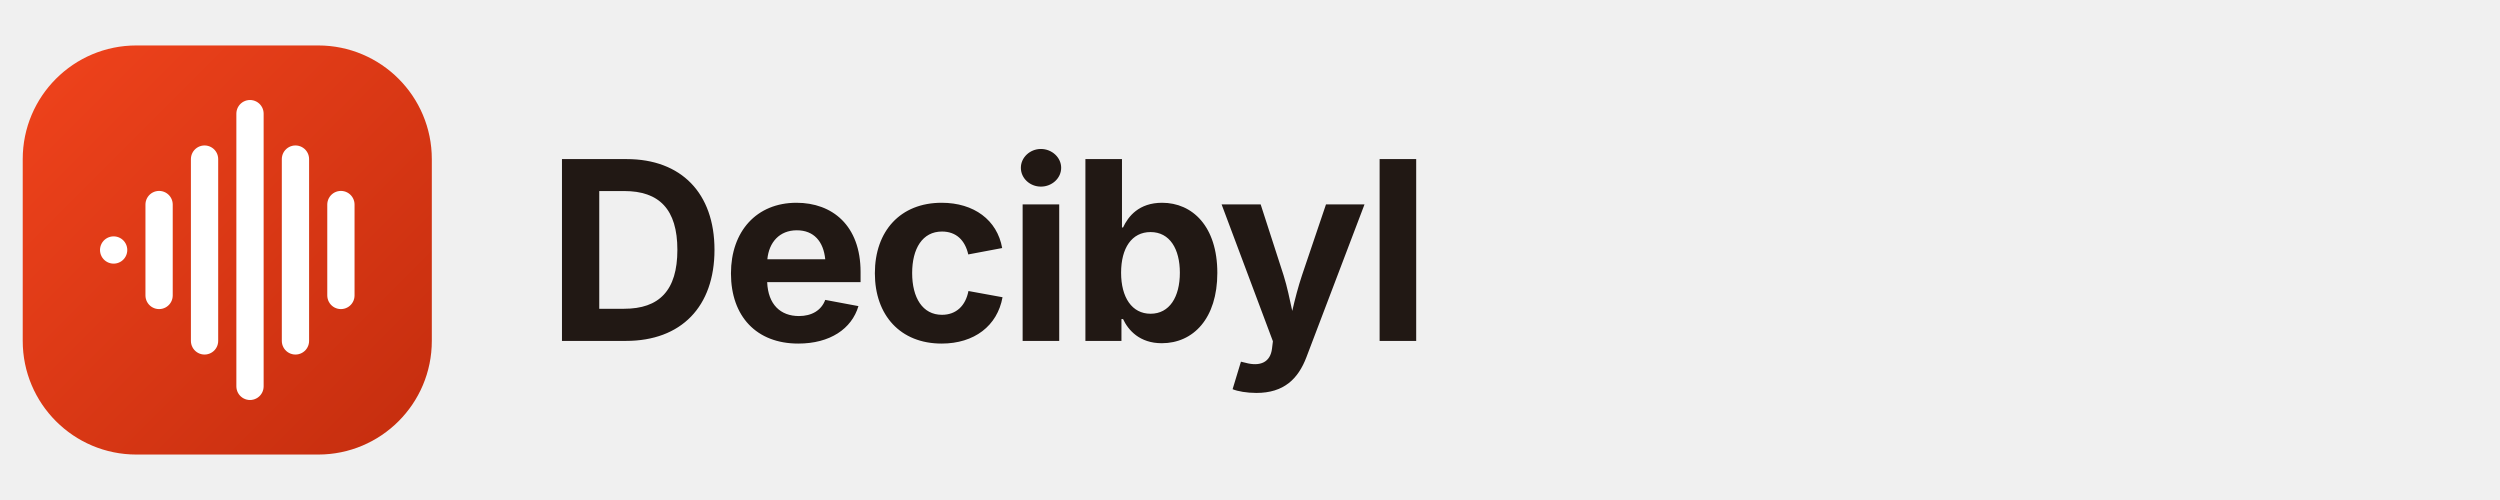
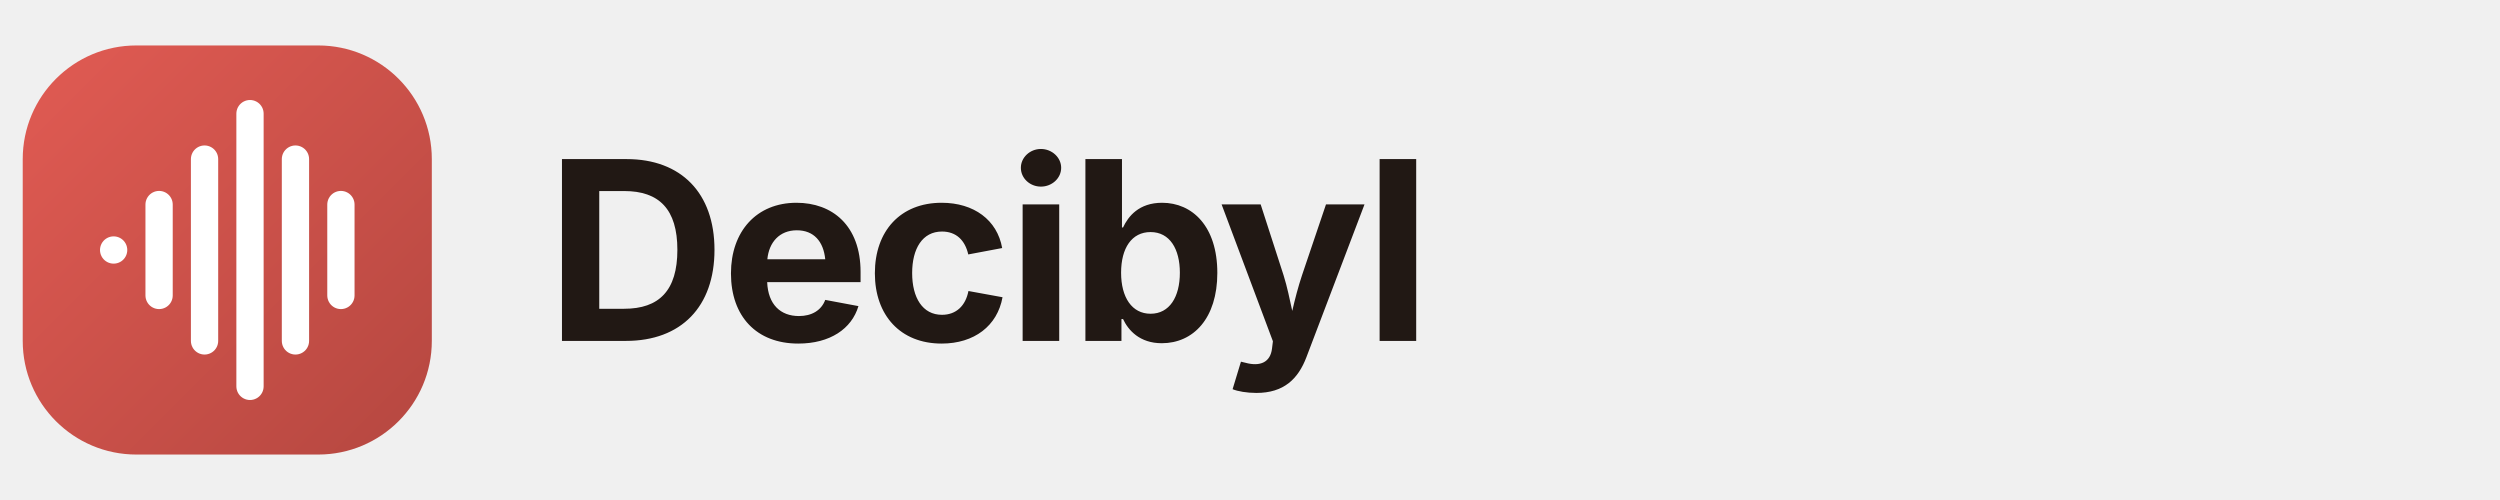
<svg xmlns="http://www.w3.org/2000/svg" viewBox="0 0 220 44" fill="none">
  <defs>
    <linearGradient id="ewg" x1="0" y1="0" x2="1" y2="1">
-       <stop offset="0" stop-color="#F0431C" />
-       <stop offset="1" stop-color="#C42D0E" />
+       <stop offset="0" stop-color="#E15B53" />
+       <stop offset="1" stop-color="#B54740" />
    </linearGradient>
  </defs>
  <g>
    <rect x="2" y="4" width="36" height="36" rx="10" fill="url(#ewg)" />
    <g stroke="#fff" stroke-width="2.4" stroke-linecap="round">
      <line x1="10" y1="22" x2="10" y2="22" />
      <line x1="14" y1="18" x2="14" y2="26" />
      <line x1="18" y1="14" x2="18" y2="30" />
      <line x1="22" y1="10" x2="22" y2="34" />
      <line x1="26" y1="14" x2="26" y2="30" />
      <line x1="30" y1="18" x2="30" y2="26" />
    </g>
  </g>
  <text x="48" y="30" font-family="'Inter', system-ui, sans-serif" font-weight="700" font-size="22" fill="#211814" letter-spacing="-0.02em">Decibyl</text>
</svg>
